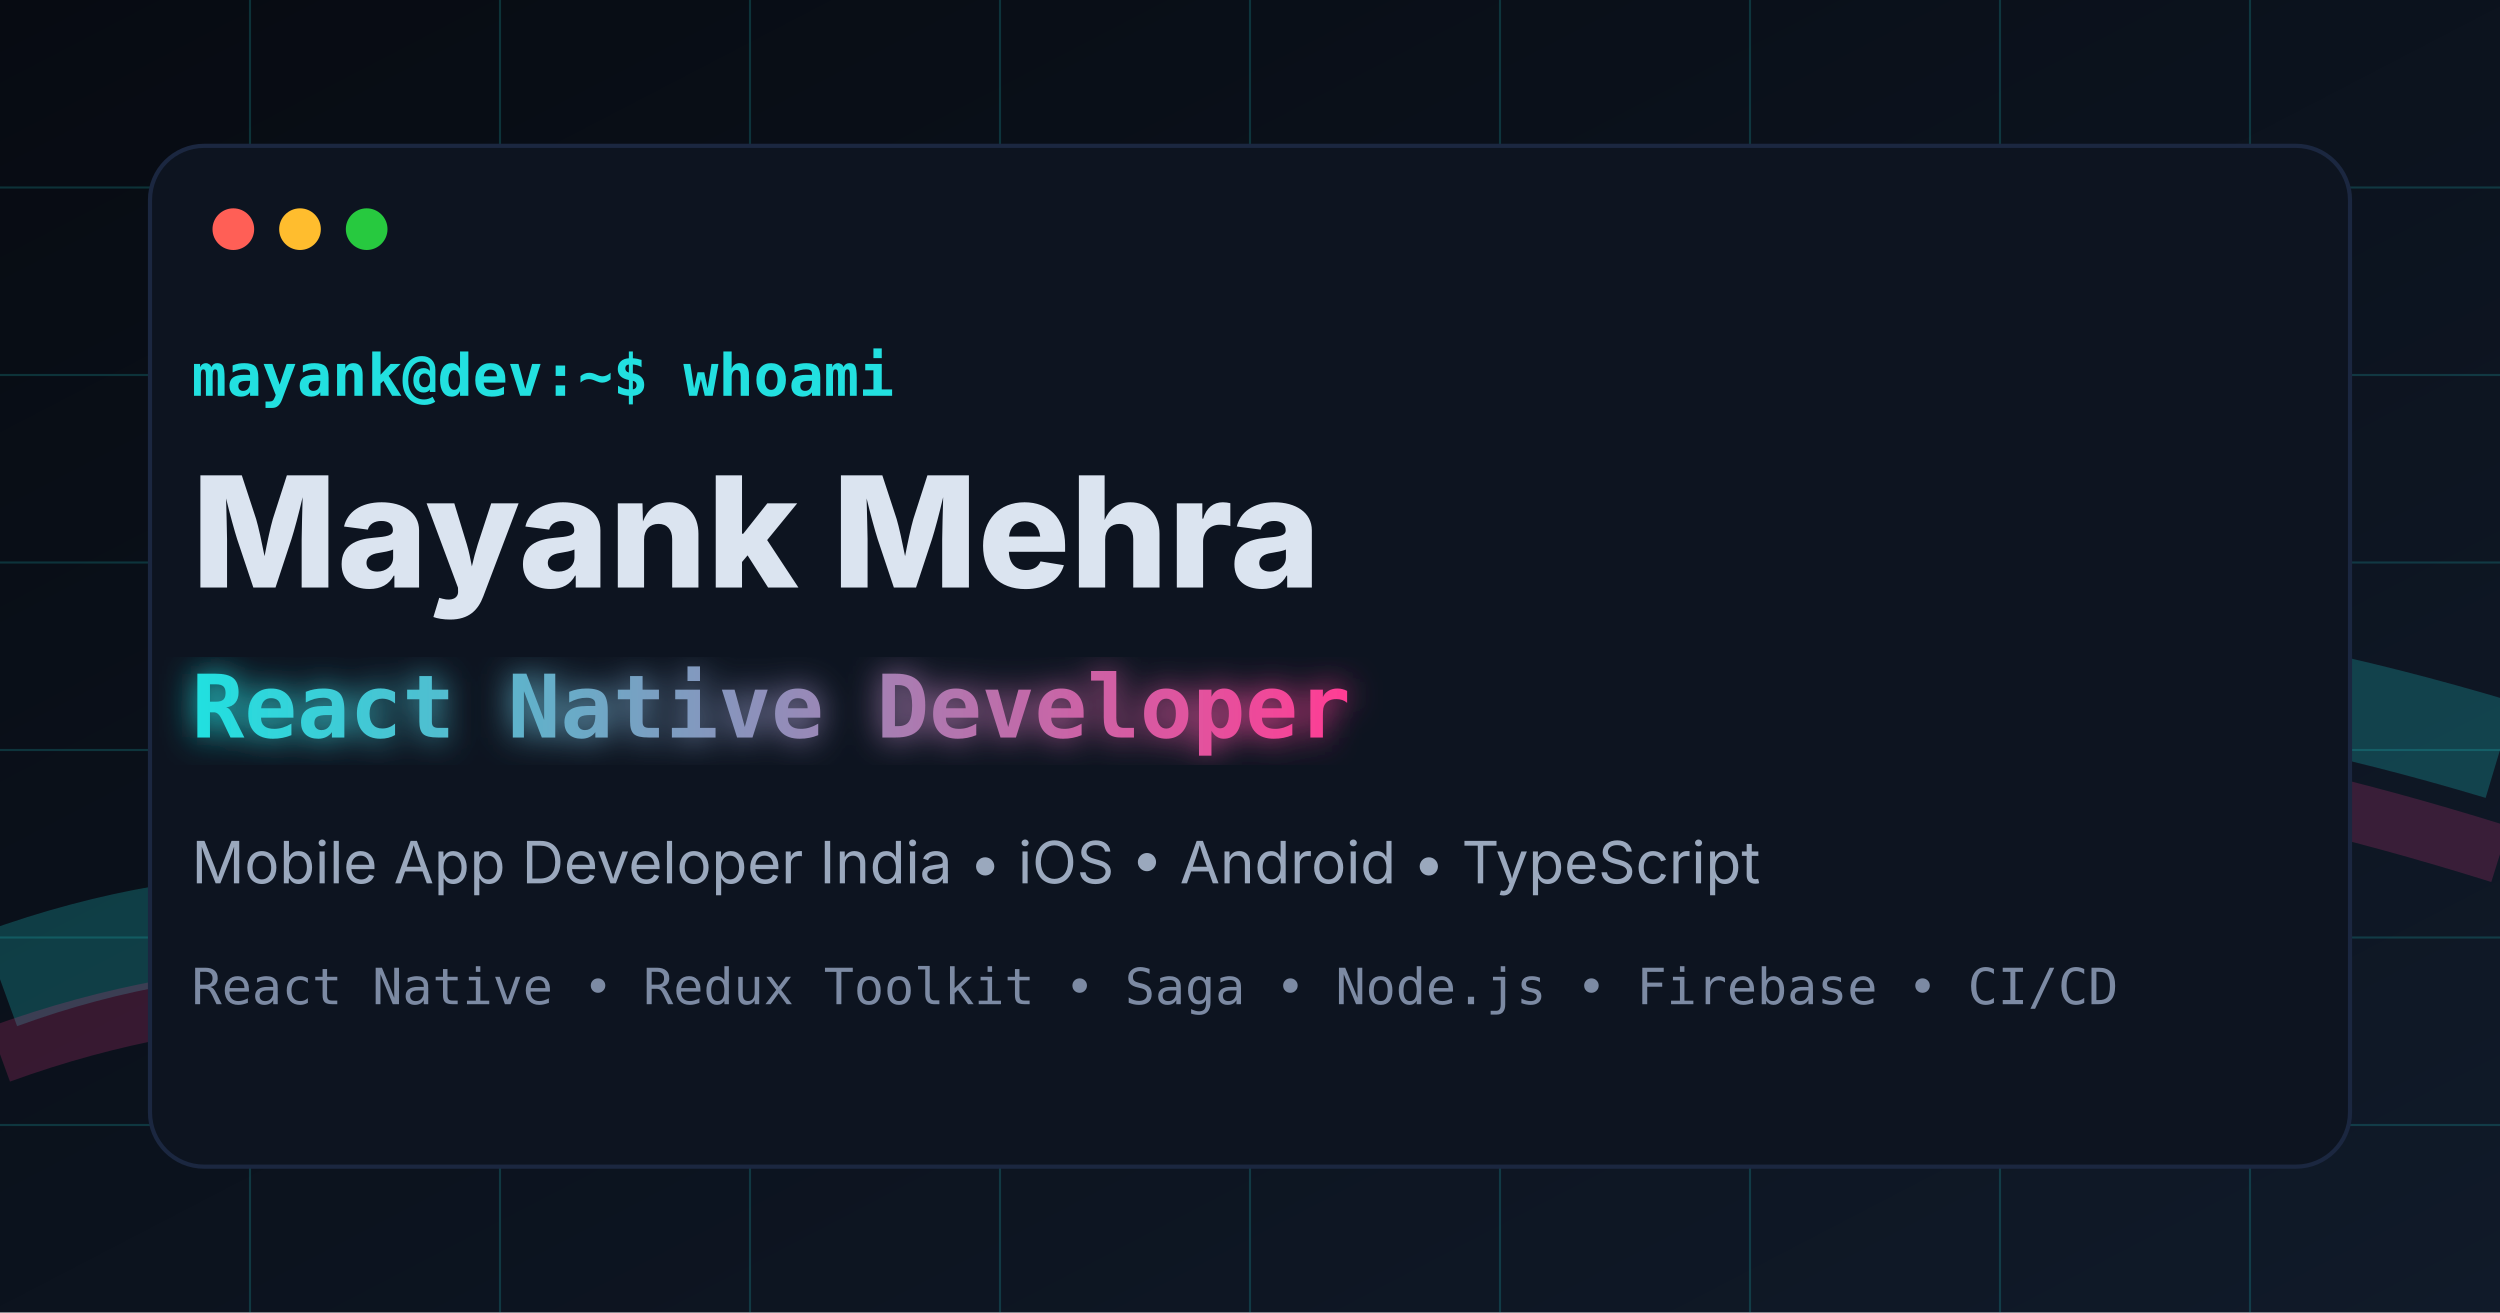
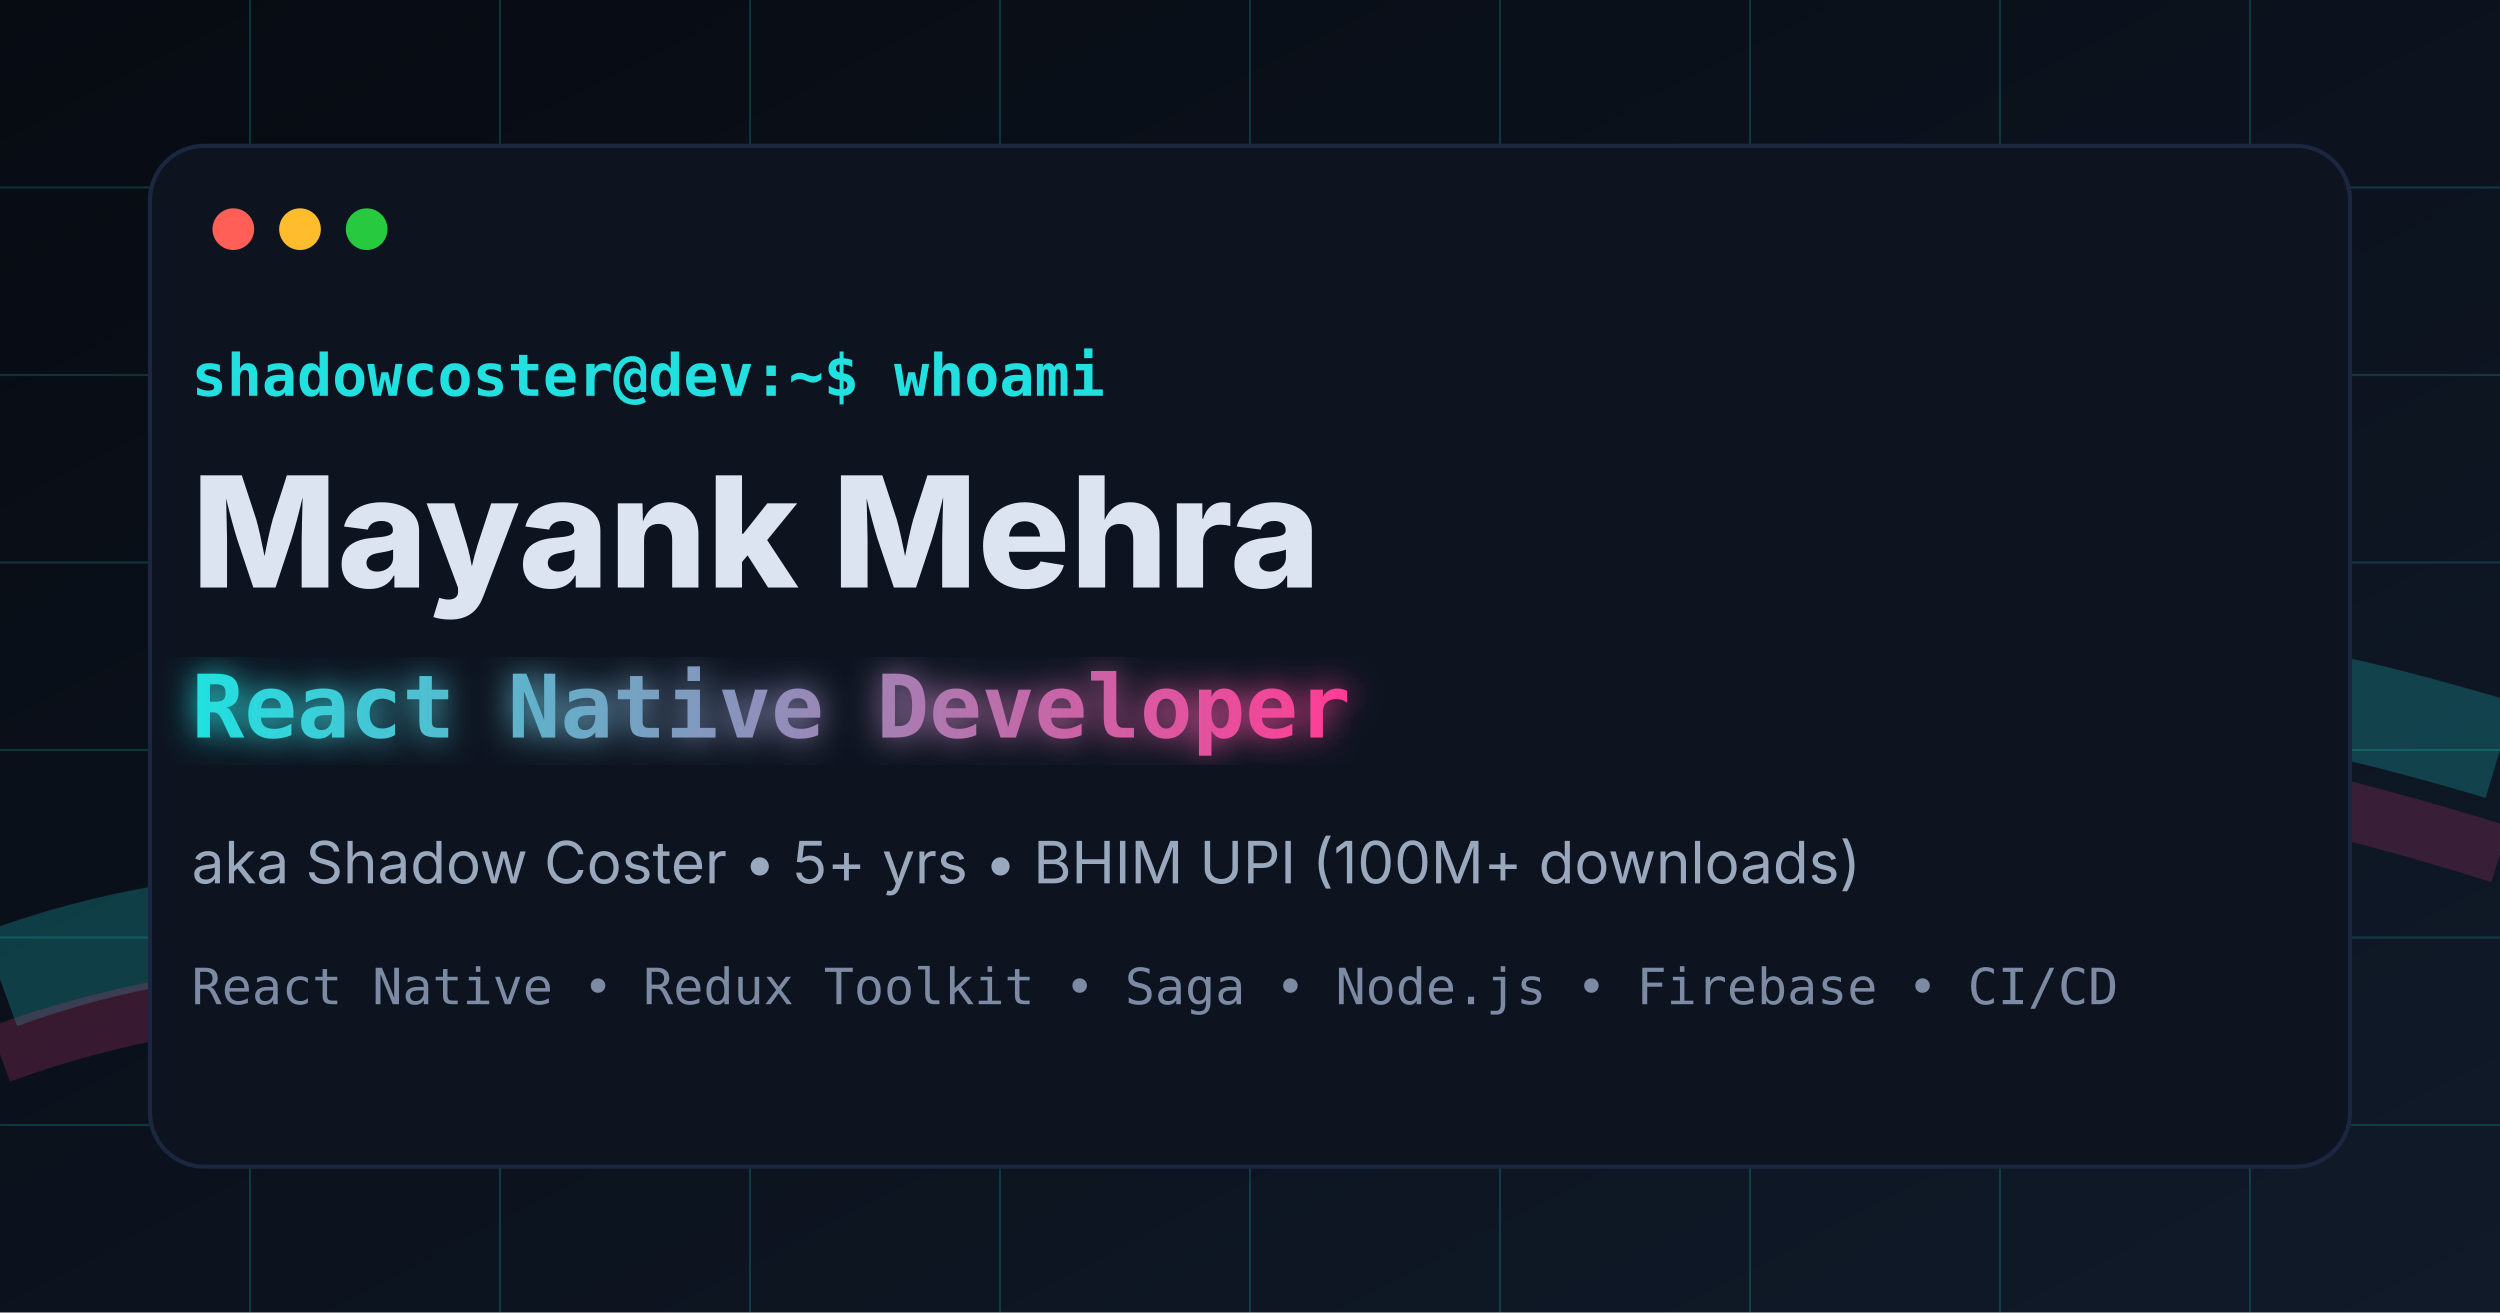
<svg xmlns="http://www.w3.org/2000/svg" width="1200" height="630" viewBox="0 0 1200 630" role="img" aria-labelledby="title desc">
  <defs>
    <linearGradient id="bg" x1="0" y1="0" x2="1" y2="1">
      <stop offset="0" stop-color="#070b12" />
      <stop offset="1" stop-color="#101a29" />
    </linearGradient>
    <linearGradient id="accent" x1="0" y1="0" x2="1" y2="0">
      <stop offset="0" stop-color="#22e0e0" />
      <stop offset="1" stop-color="#ff3d94" />
    </linearGradient>
    <filter id="glow">
      <feGaussianBlur stdDeviation="8" result="blur" />
      <feMerge>
        <feMergeNode in="blur" />
        <feMergeNode in="SourceGraphic" />
      </feMerge>
    </filter>
  </defs>
  <rect width="1200" height="630" fill="url(#bg)" />
  <path d="M0 470 C220 390 340 520 560 430 S900 270 1200 360" fill="none" stroke="#22e0e0" stroke-opacity=".22" stroke-width="48" />
  <path d="M0 506 C220 426 360 540 580 456 S906 318 1200 410" fill="none" stroke="#ff3d94" stroke-opacity=".18" stroke-width="28" />
  <g opacity=".18">
    <path d="M0 90 H1200 M0 180 H1200 M0 270 H1200 M0 360 H1200 M0 450 H1200 M0 540 H1200" stroke="#22e0e0" />
    <path d="M120 0 V630 M240 0 V630 M360 0 V630 M480 0 V630 M600 0 V630 M720 0 V630 M840 0 V630 M960 0 V630 M1080 0 V630" stroke="#22e0e0" />
  </g>
  <rect x="72" y="70" width="1056" height="490" rx="26" fill="#0d1420" stroke="#1b2740" stroke-width="2" />
  <circle cx="112" cy="110" r="10" fill="#ff5f56" />
  <circle cx="144" cy="110" r="10" fill="#ffbd2e" />
  <circle cx="176" cy="110" r="10" fill="#27c93f" />
-   <text x="92" y="190" fill="#22e0e0" font-family="JetBrains Mono, Menlo, Consolas, monospace" font-size="28" font-weight="700">mayank@dev:~$ whoami</text>
+   <text x="92" y="190" fill="#22e0e0" font-family="JetBrains Mono, Menlo, Consolas, monospace" font-size="28" font-weight="700">shadowcoster@dev:~$ whoami</text>
  <text x="92" y="282" fill="#dbe4f0" font-family="Inter, Arial, sans-serif" font-size="74" font-weight="800">Mayank Mehra</text>
  <text x="92" y="354" fill="url(#accent)" filter="url(#glow)" font-family="JetBrains Mono, Menlo, Consolas, monospace" font-size="42" font-weight="800">React Native Developer</text>
-   <text x="92" y="424" fill="#9aa8bd" font-family="Inter, Arial, sans-serif" font-size="28">Mobile App Developer India • iOS • Android • TypeScript</text>
+   <text x="92" y="424" fill="#9aa8bd" font-family="Inter, Arial, sans-serif" font-size="28">aka Shadow Coster • 5+ yrs • BHIM UPI (100M+ downloads)</text>
  <text x="92" y="482" fill="#7c8aa3" font-family="JetBrains Mono, Menlo, Consolas, monospace" font-size="24">React Native • Redux Toolkit • Saga • Node.js • Firebase • CI/CD</text>
</svg>
